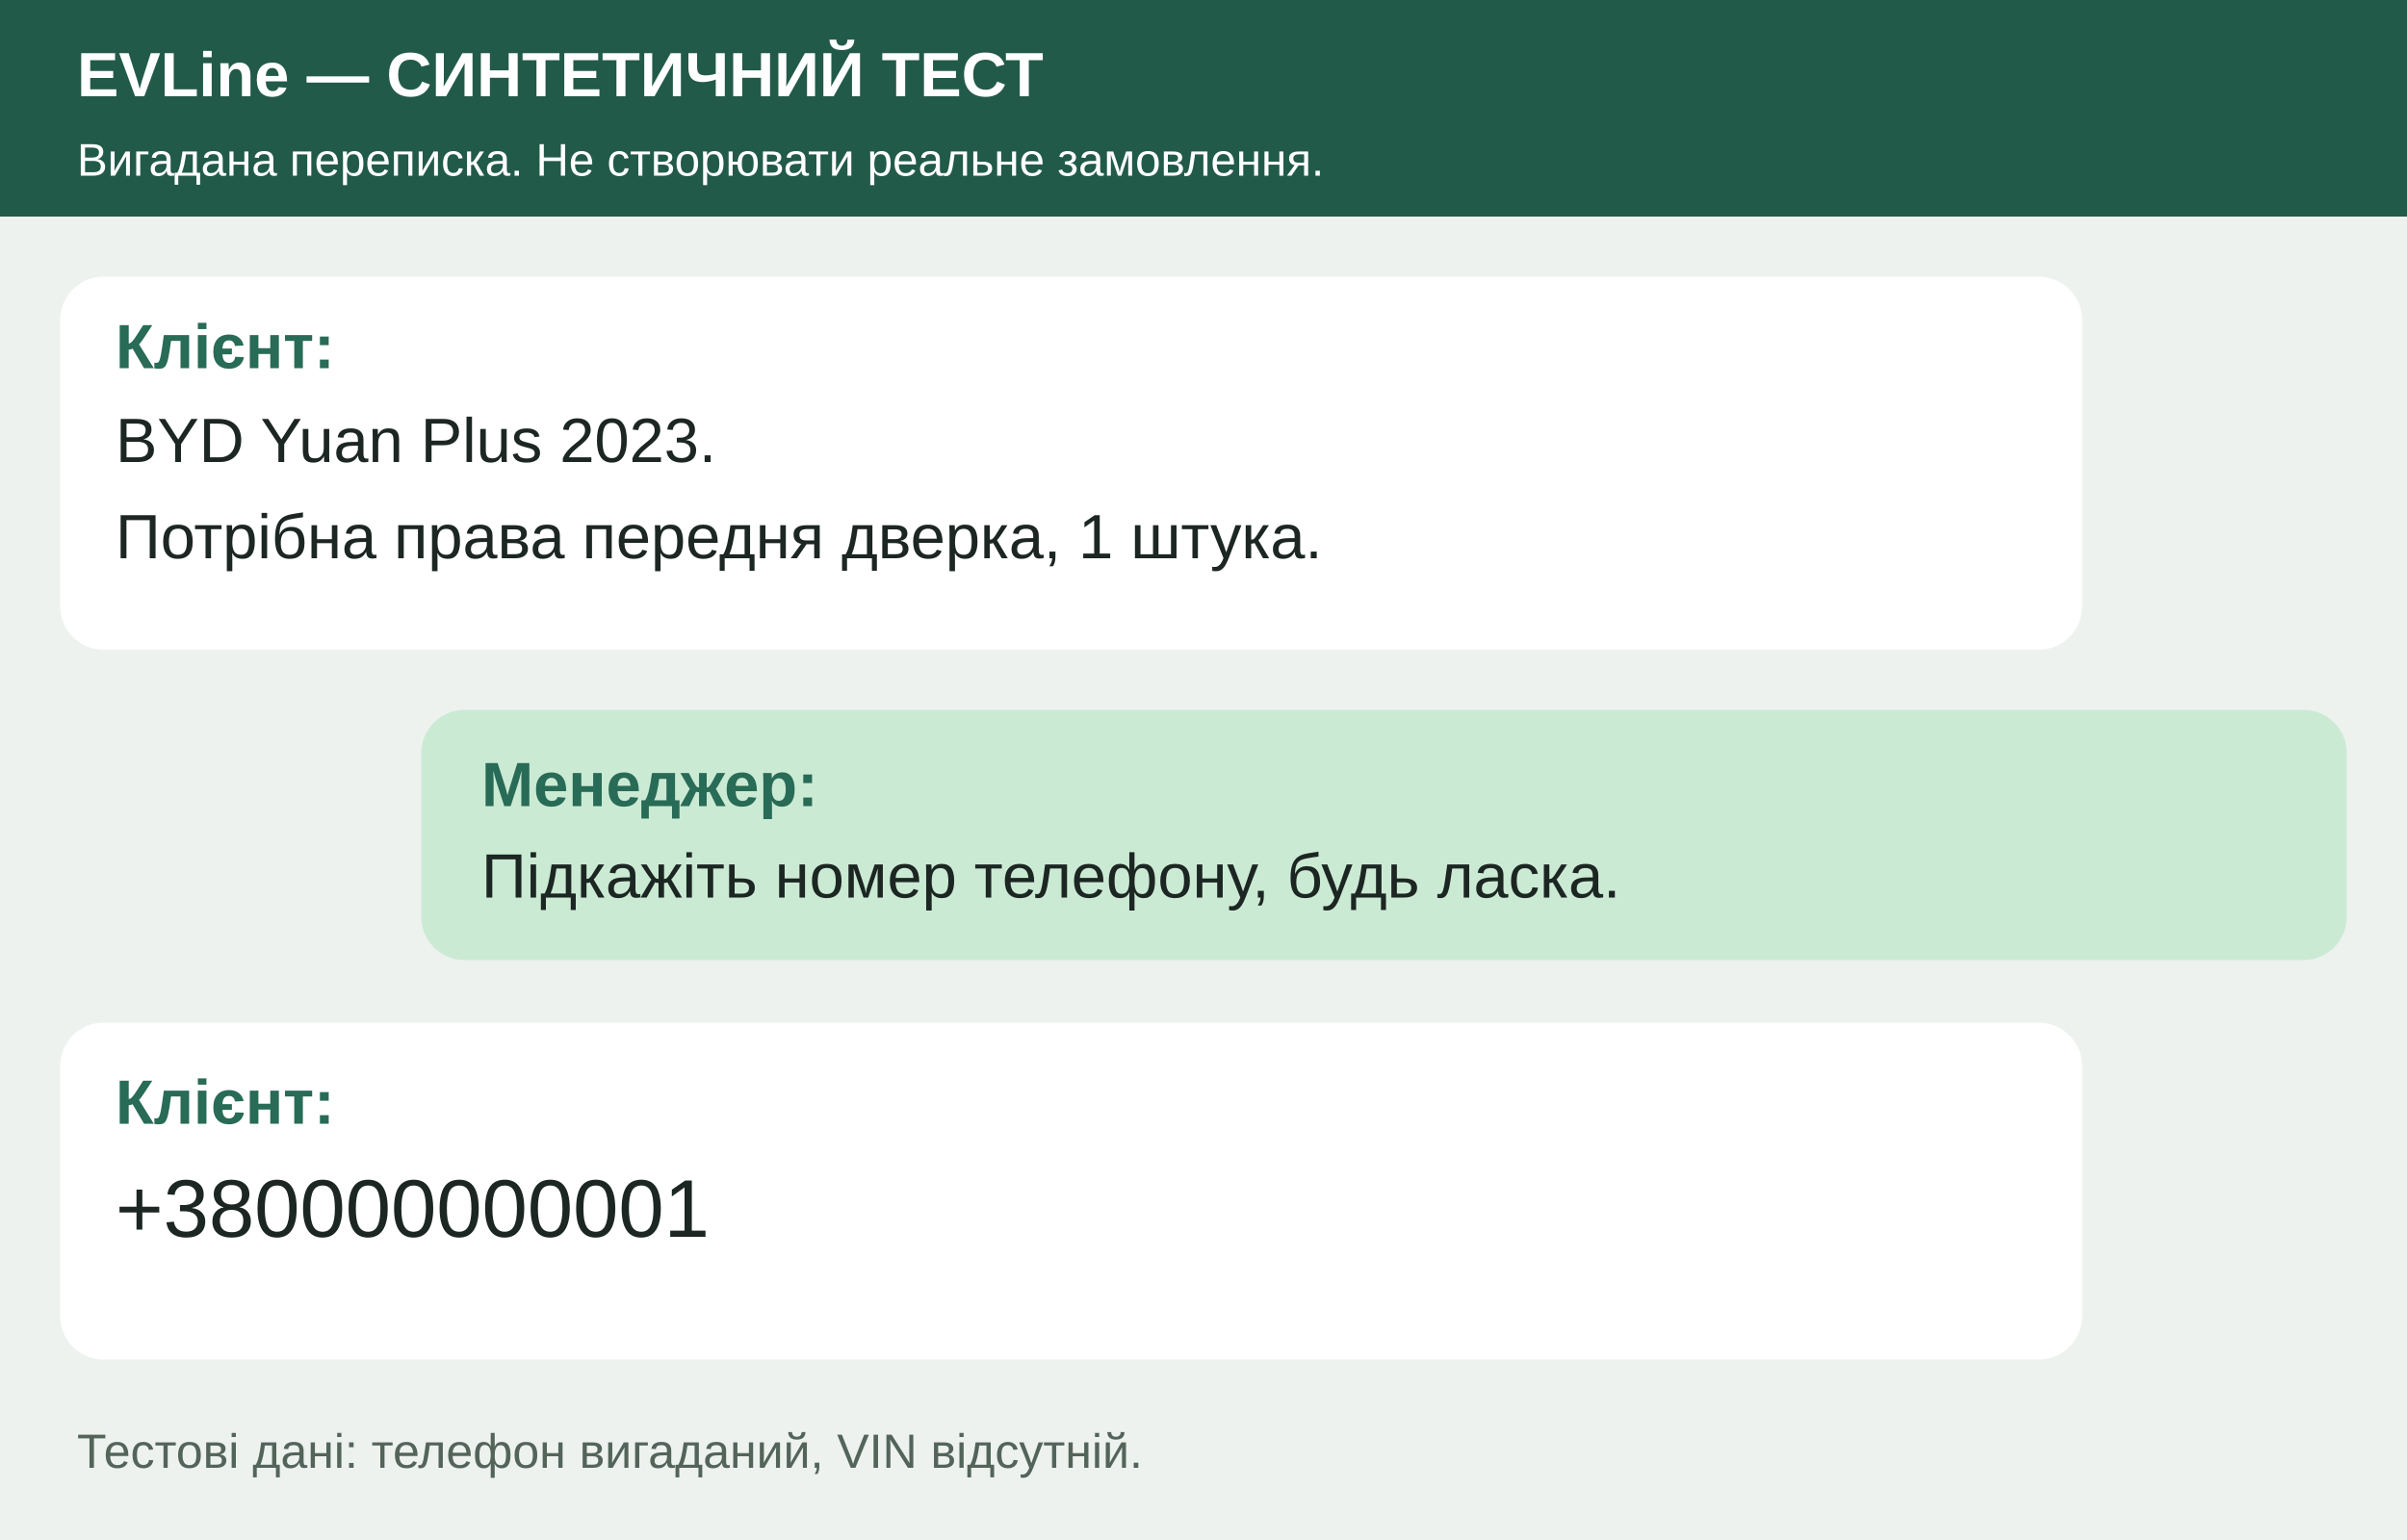
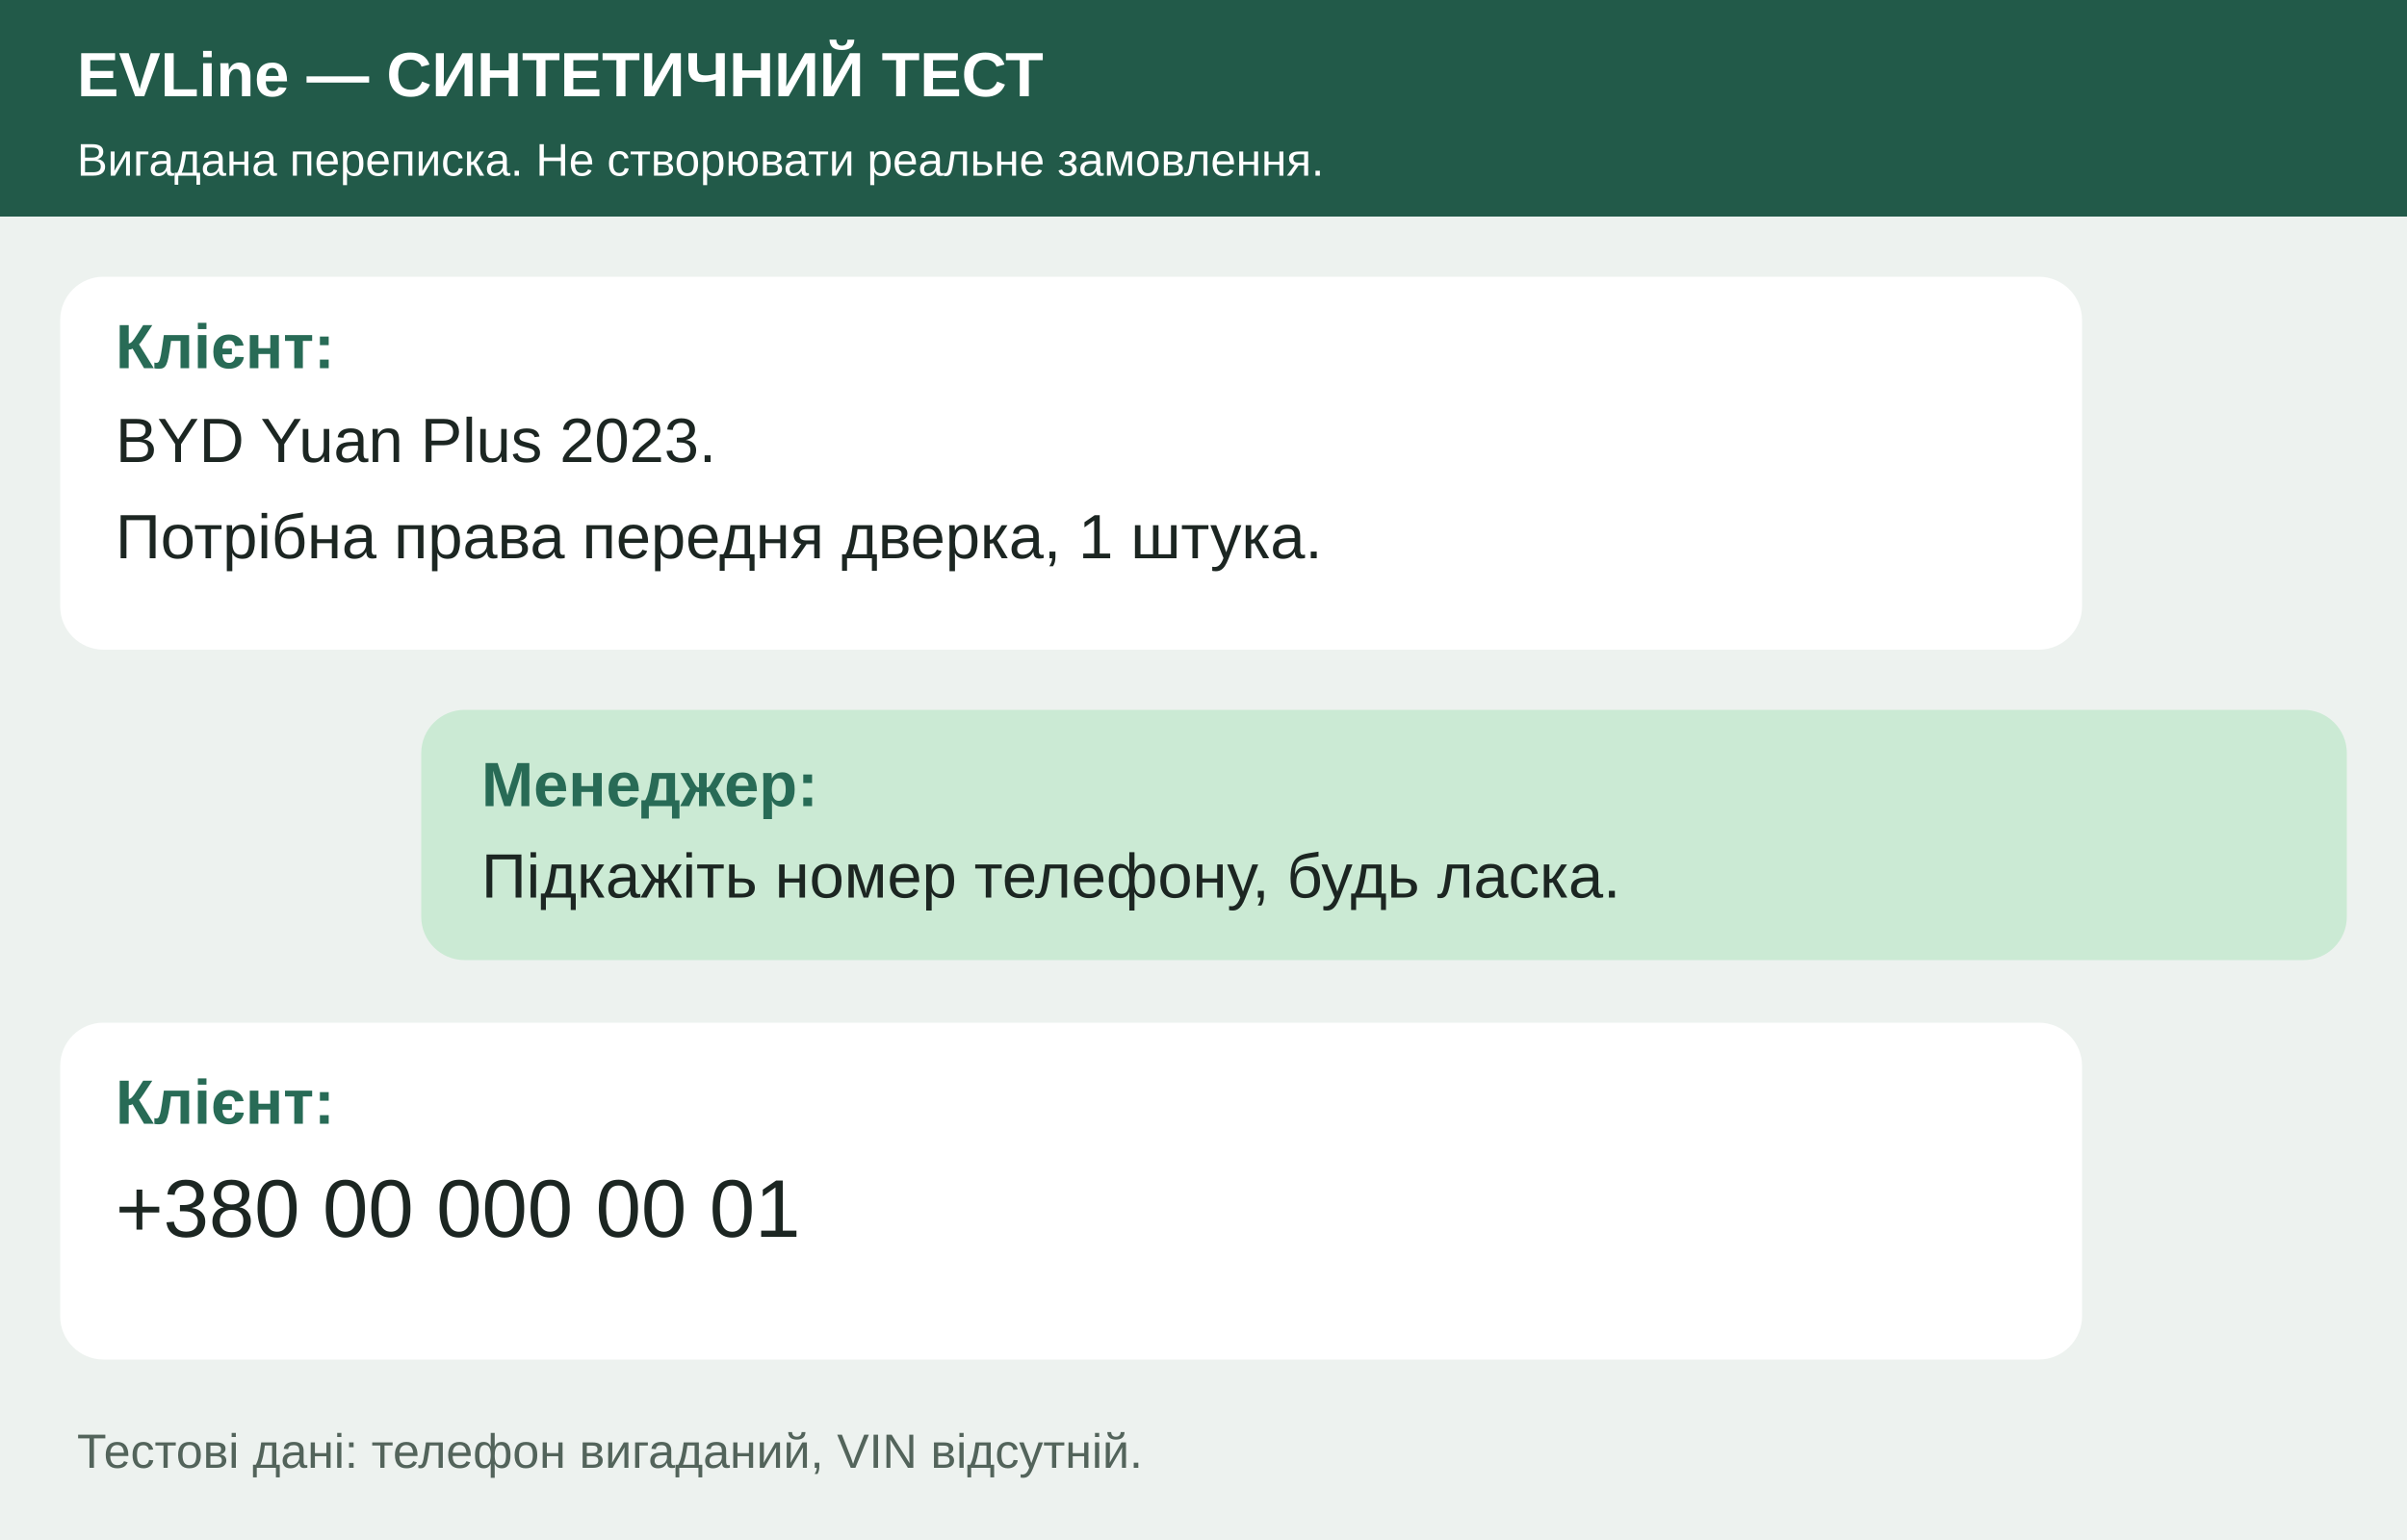
<svg xmlns="http://www.w3.org/2000/svg" width="1000" height="640" viewBox="0 0 1000 640">
  <rect width="1000" height="640" fill="#edf2ef" />
  <rect width="1000" height="90" fill="#225a49" />
  <g font-family="Arial, sans-serif" font-size="26">
    <text x="32" y="40" fill="white" font-weight="bold">EVLine — СИНТЕТИЧНИЙ ТЕСТ</text>
    <text x="32" y="73" fill="white" font-size="19">Вигадана переписка. Не створювати реальне замовлення.</text>
    <rect x="25" y="115" width="840" height="155" rx="18" fill="white" />
    <text x="48" y="153" fill="#286b56" font-weight="bold">Клієнт:</text>
    <text x="48" y="192" fill="#1c2622">BYD Yuan Plus 2023.</text>
    <text x="48" y="232" fill="#1c2622">Потрібна права передня дверка, 1 штука.</text>
    <rect x="175" y="295" width="800" height="104" rx="18" fill="#cbead4" />
    <text x="200" y="335" fill="#286b56" font-weight="bold">Менеджер:</text>
    <text x="200" y="373" fill="#1c2622">Підкажіть номер телефону, будь ласка.</text>
    <rect x="25" y="425" width="840" height="140" rx="18" fill="white" />
    <text x="48" y="467" fill="#286b56" font-weight="bold">Клієнт:</text>
-     <text x="48" y="514" fill="#1c2622" font-size="34">+380000000001</text>
+     <text x="48" y="514" fill="#1c2622" font-size="34">+380 00 000 00 01</text>
    <text x="32" y="610" fill="#53645b" font-size="20">Тестові дані: телефон вигаданий, VIN відсутній.</text>
  </g>
</svg>
